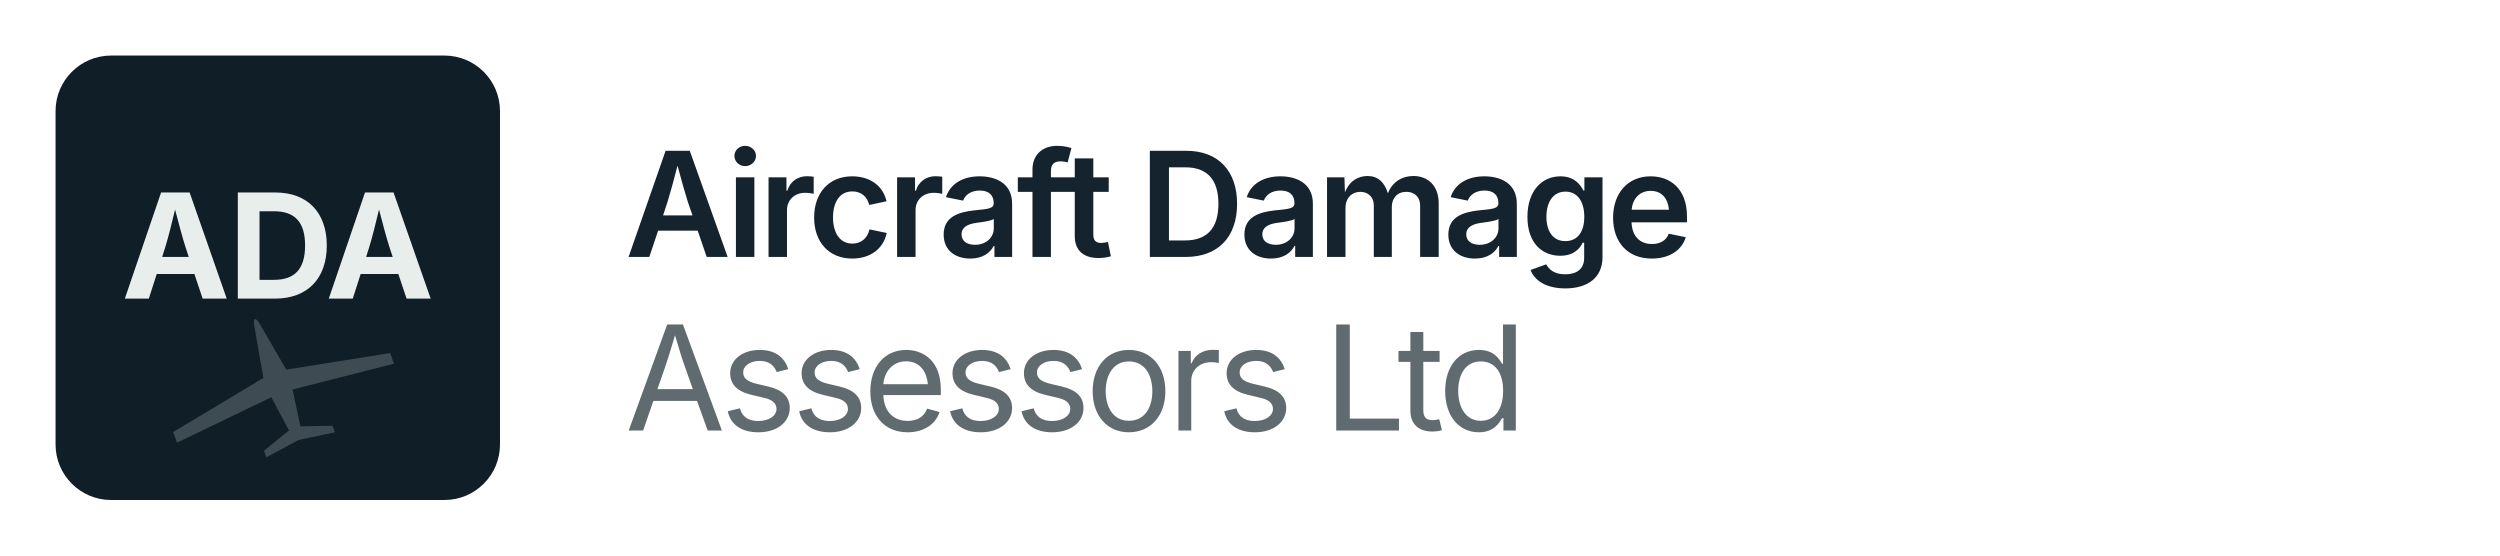
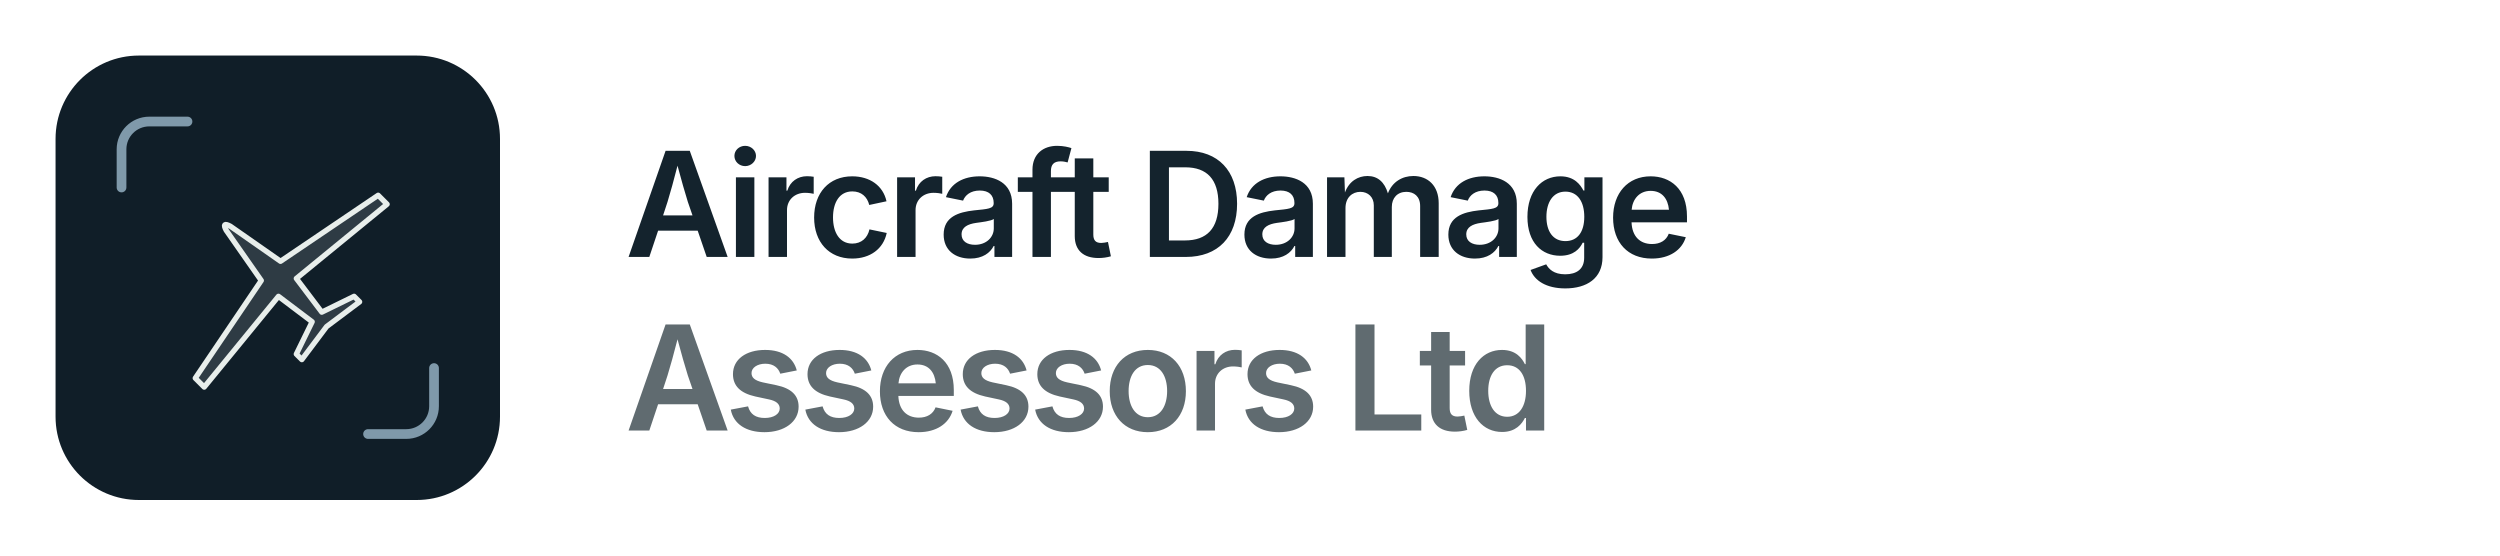
<svg xmlns="http://www.w3.org/2000/svg" viewBox="0 0 360 80" width="720" height="160" role="img" aria-label="Aircraft Damage Assessors Ltd">
  <g transform="translate(8 8)">
-     <rect width="64" height="64" rx="8" fill="#101e28" />
-     <g transform="translate(32 47) rotate(-20) scale(0.125) translate(-160 -90)">
-       <path d="M157 18 Q160 8 163 18 L174 80 293 103 293 116 173 104 167 147 202 159 202 167 160 161 118 167 118 159 153 147 147 104 27 116 27 103 146 80Z" fill="#e8eeeb" opacity="0.22" />
+     <rect width="64" height="64" rx="12" fill="#101e28" />
+     <path d="M9.5 19 V13.5 A4 4 0 0 1 13.5 9.5 H19" fill="none" stroke="#93afc1" stroke-width="1.4" stroke-linecap="round" opacity="0.85" />
+     <path d="M54.5 45 V50.5 A4 4 0 0 1 50.5 54.5 H45" fill="none" stroke="#93afc1" stroke-width="1.4" stroke-linecap="round" opacity="0.85" />
+     <g transform="translate(32 32) rotate(-45) scale(0.14) translate(-160 -90)">
+       <path d="M157 18 Q160 8 163 18 L174 80 293 103 293 116 173 104 167 147 202 159 202 167 160 161 118 167 118 159 153 147 147 104 27 116 27 103 146 80Z" fill="#e8eeeb" fill-opacity="0.14" stroke="#e8eeeb" stroke-width="5.5" stroke-linejoin="round" />
    </g>
-     <text x="32" y="35" text-anchor="middle" fill="#e8eeeb" font-family="Geist, Inter, 'Helvetica Neue', Arial, sans-serif" font-size="21" font-weight="700" letter-spacing="-0.3">ADA</text>
  </g>
-   <g font-family="Geist, Inter, 'Helvetica Neue', Arial, sans-serif" font-size="21" letter-spacing="-0.8">
-     <text x="90" y="37" fill="#14232d" font-weight="600">Aircraft Damage</text>
-     <text x="90" y="62" fill="#606b70" font-weight="400">Assessors Ltd</text>
+   <g font-family="Geist, Inter, 'Helvetica Neue', Arial, sans-serif" font-size="21" font-weight="600" letter-spacing="-0.8">
+     <text x="90" y="37" fill="#14232d">Aircraft Damage</text>
+     <text x="90" y="62" fill="#606b70">Assessors Ltd</text>
  </g>
</svg>
